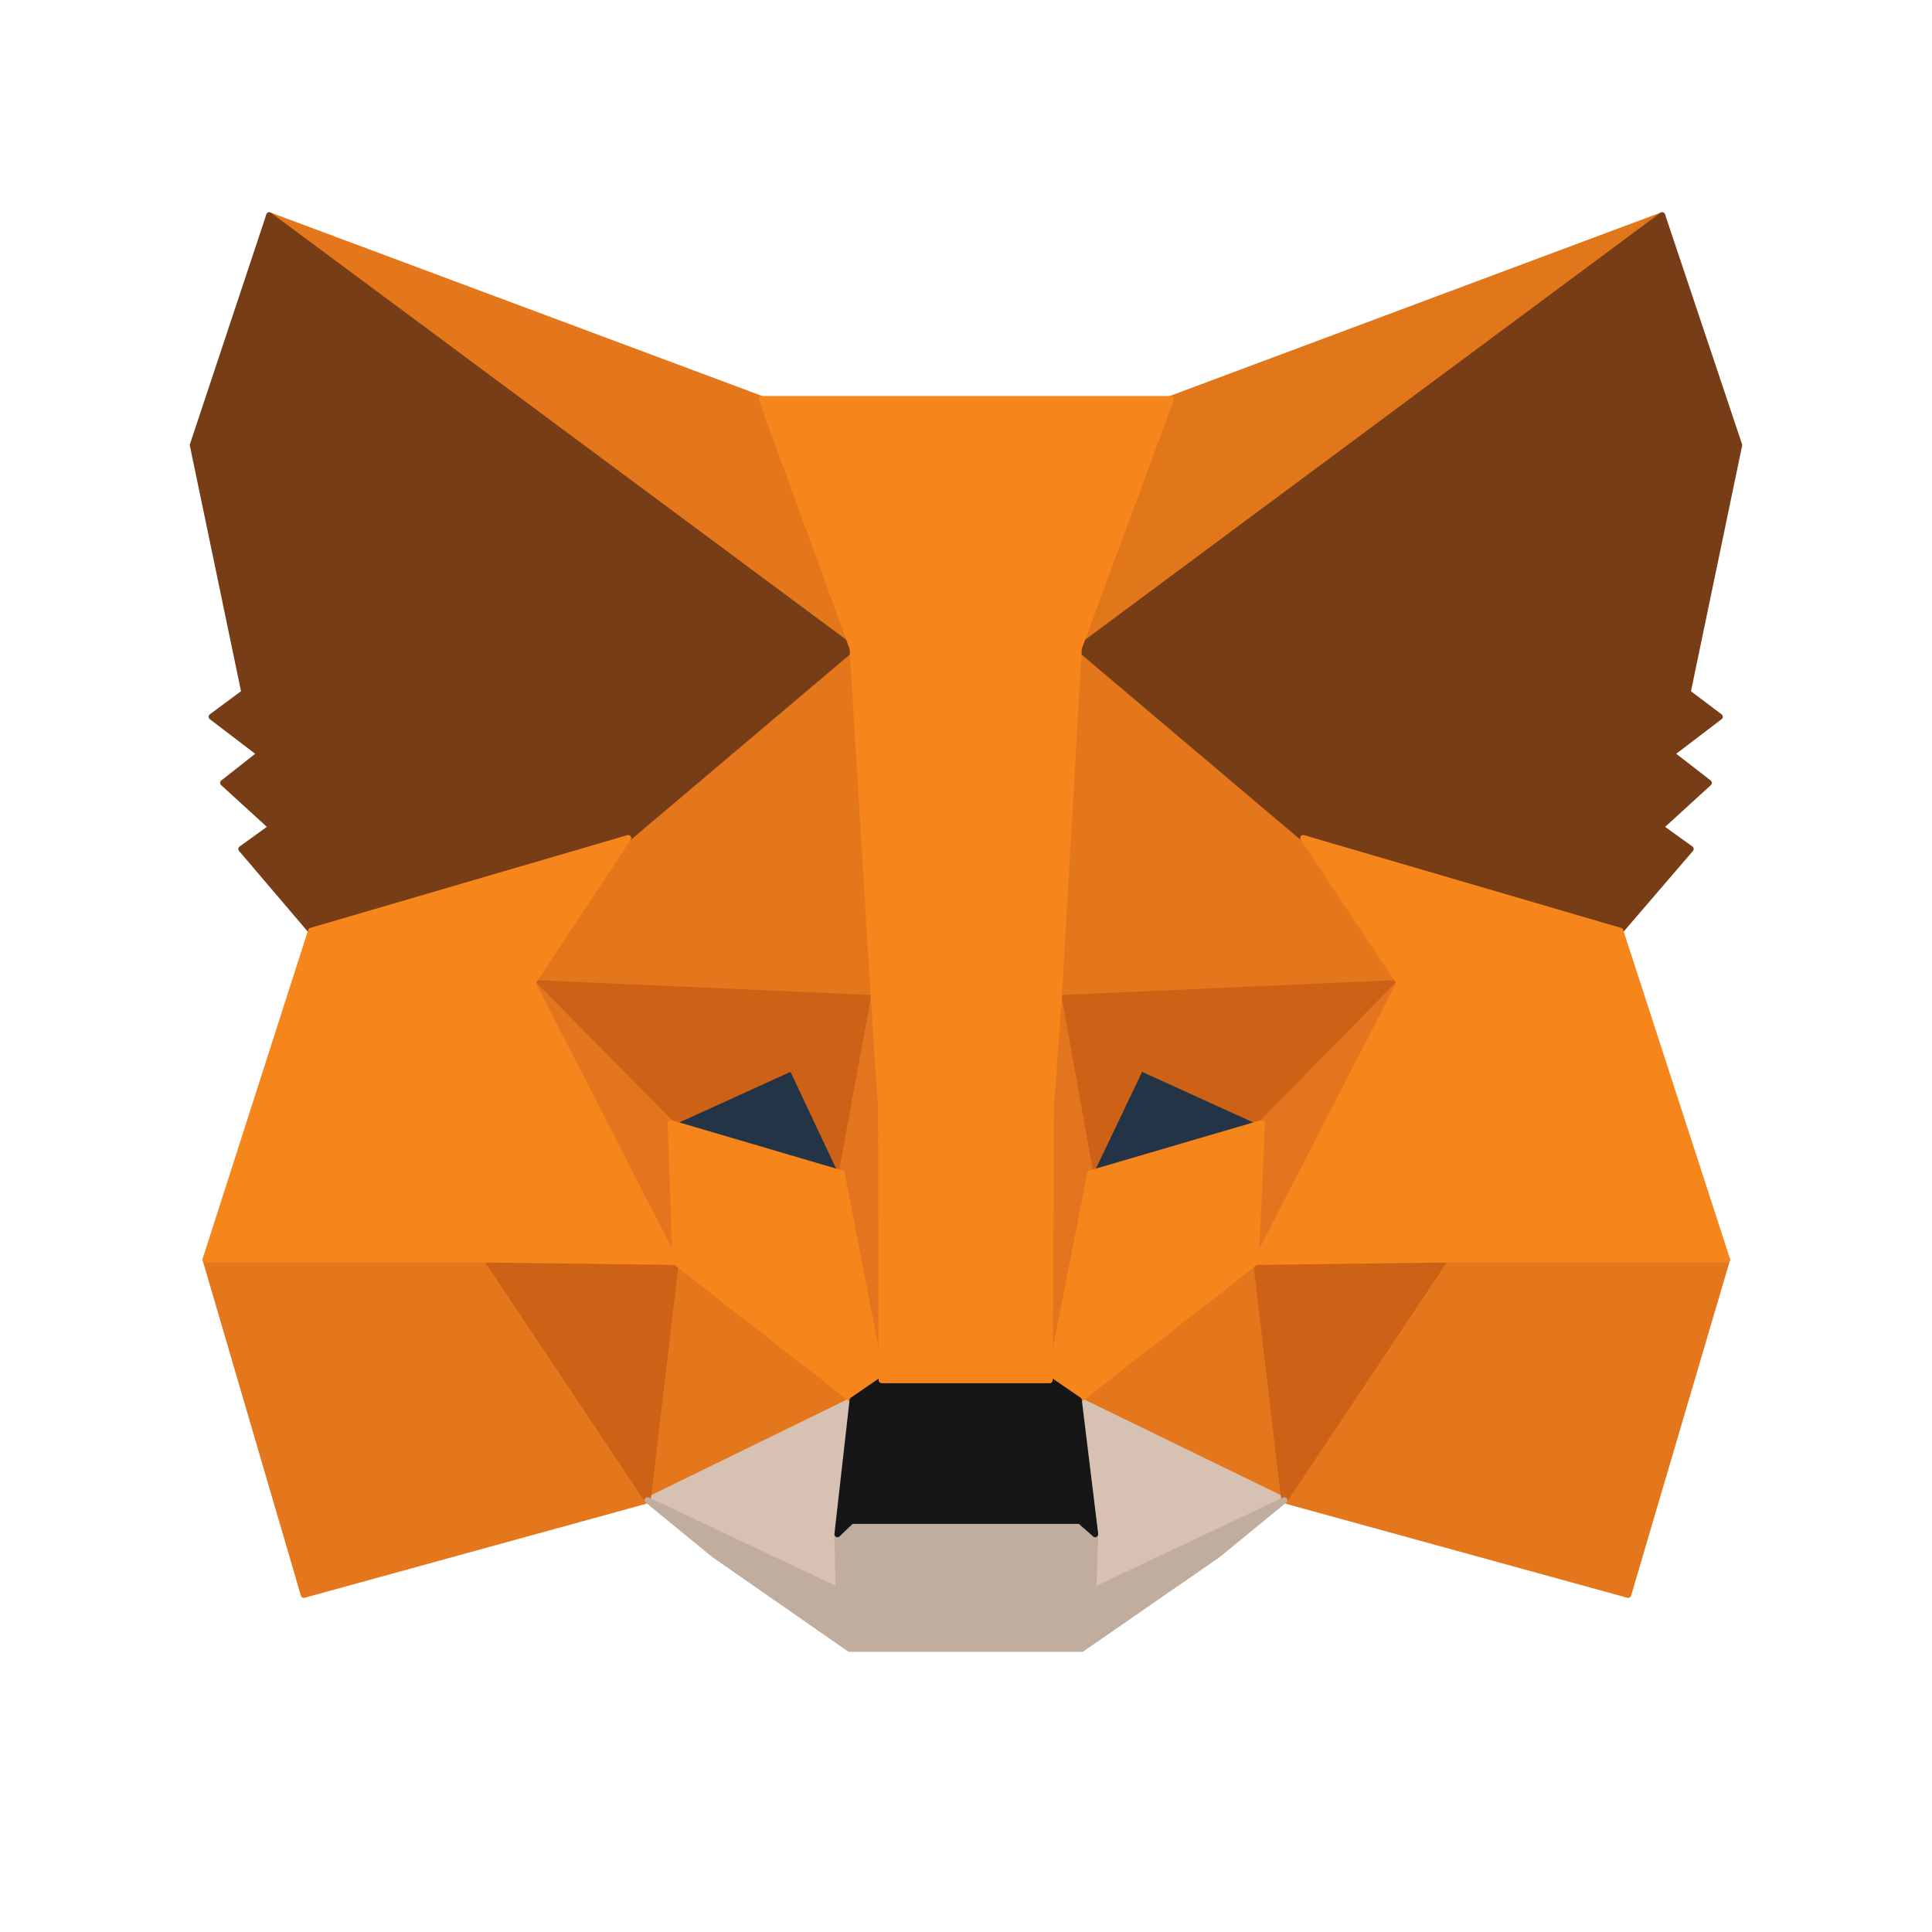
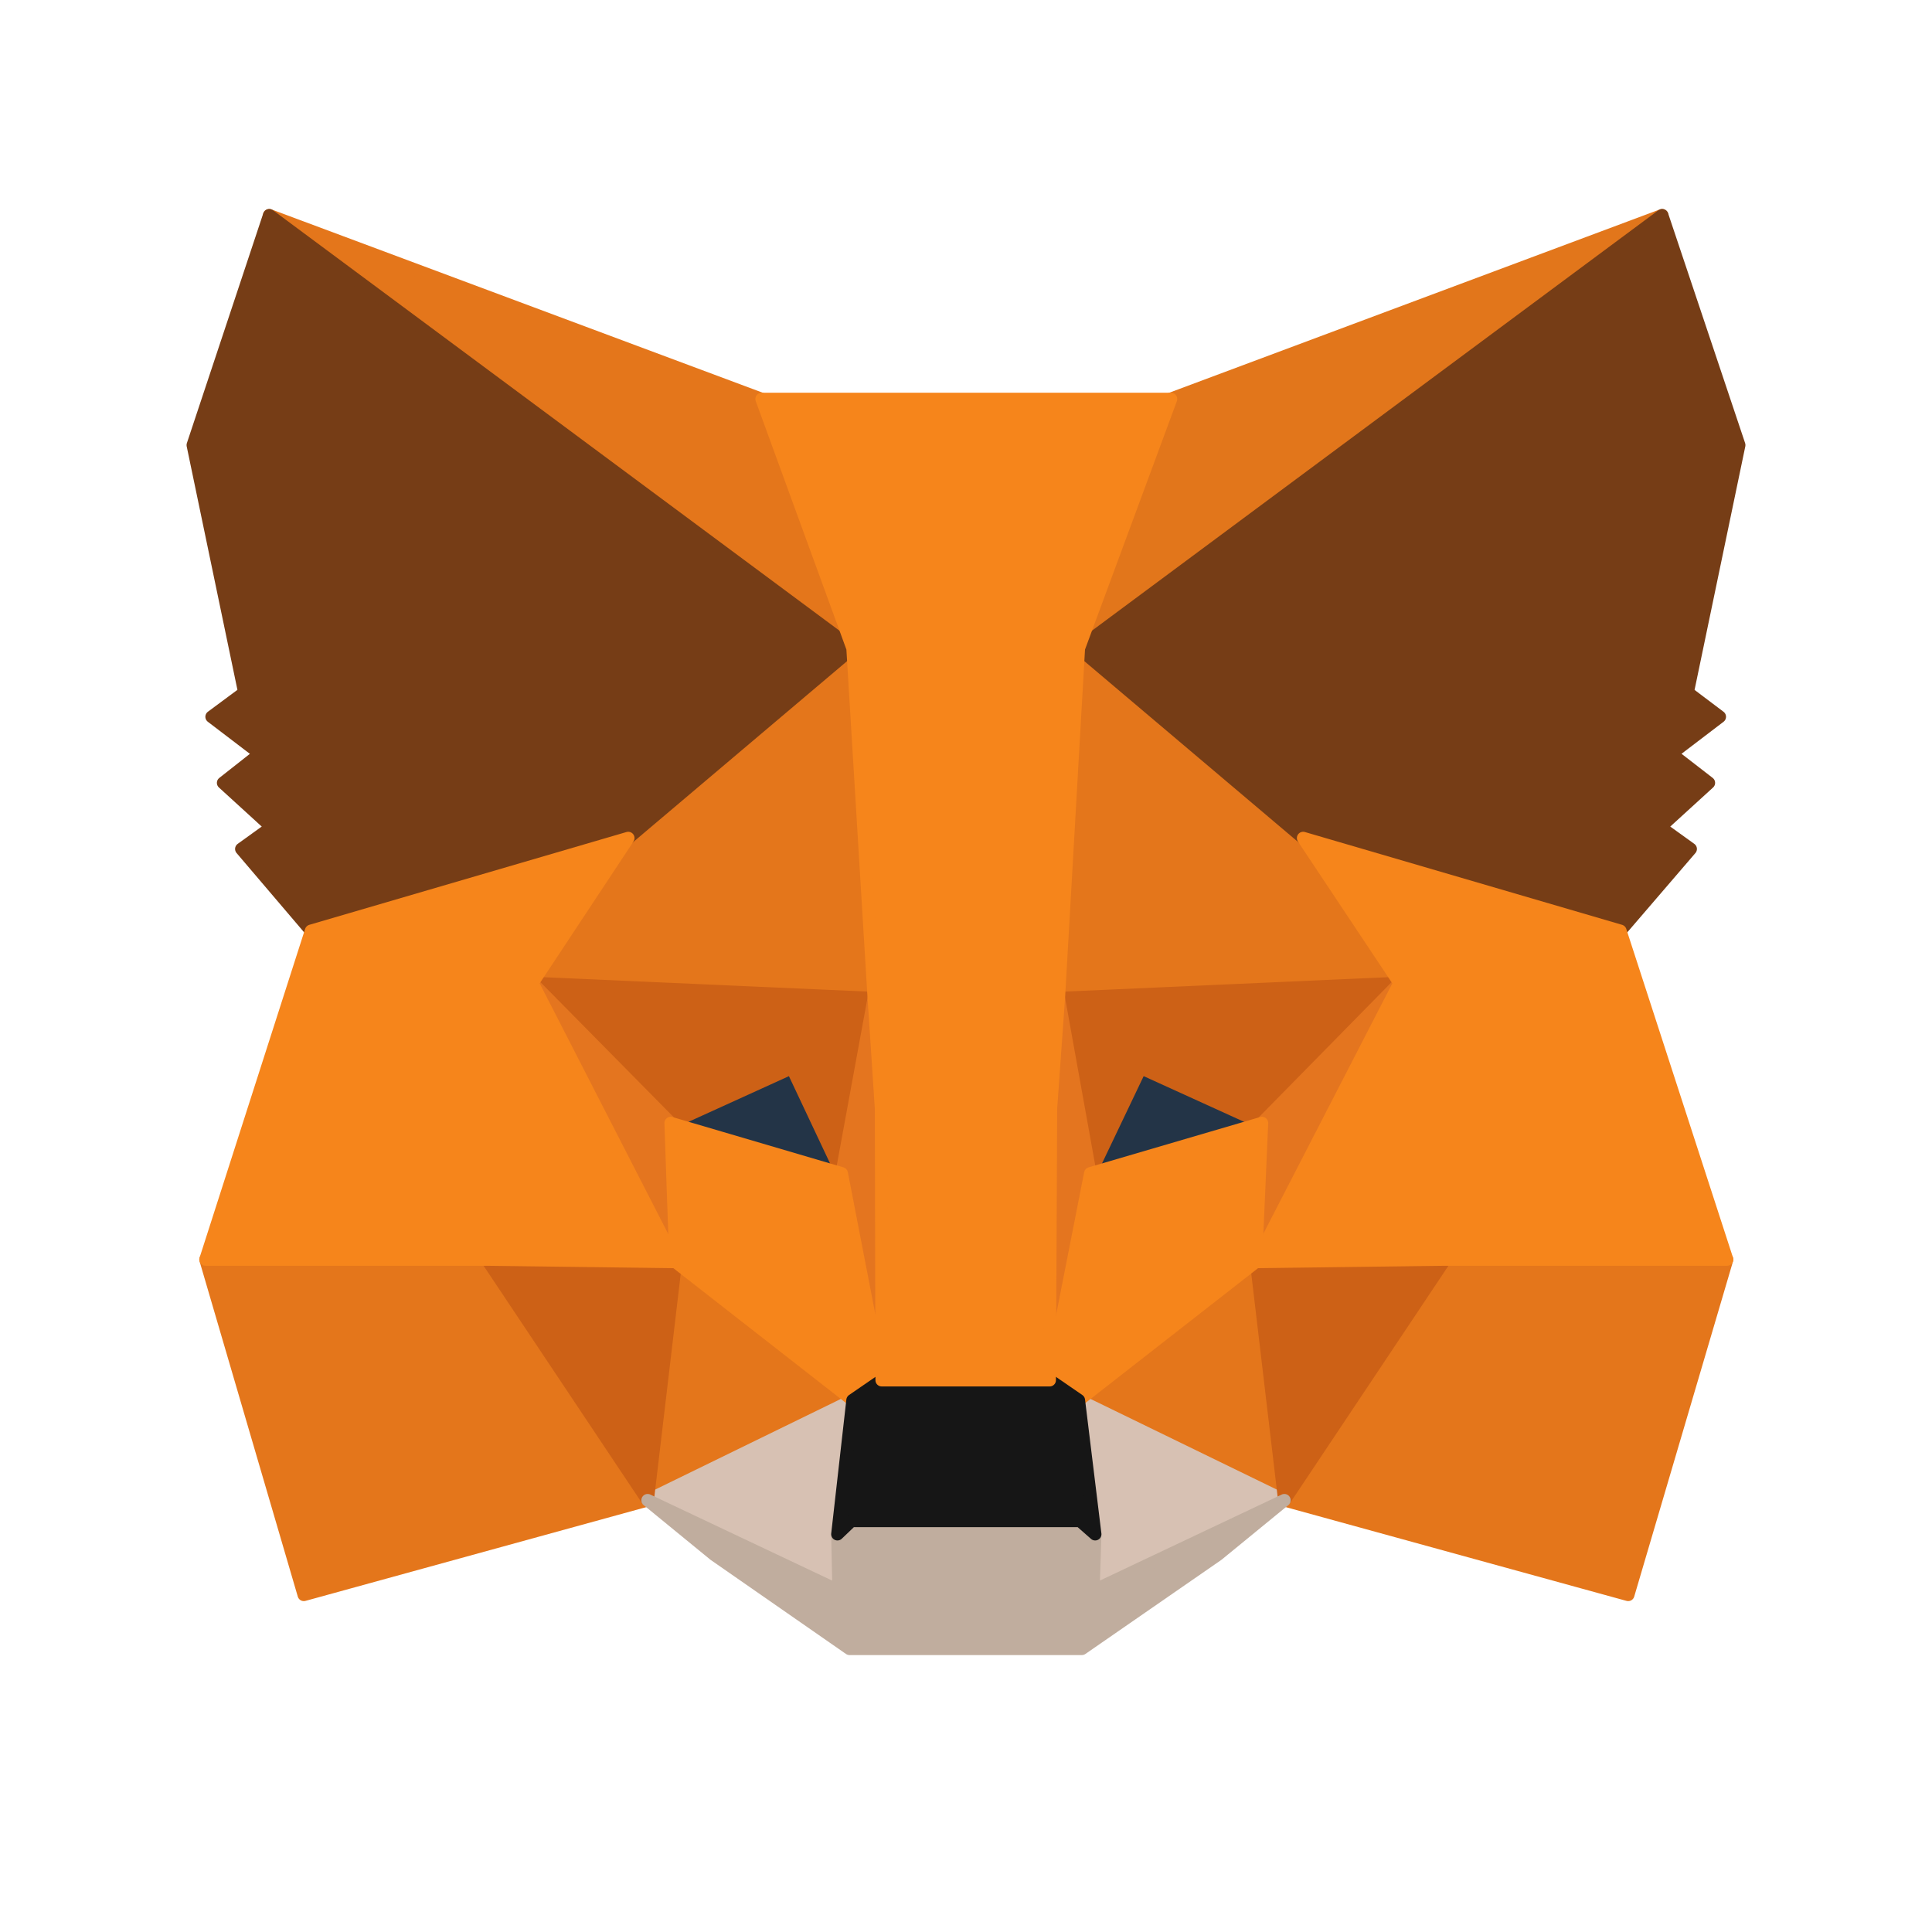
- <svg xmlns="http://www.w3.org/2000/svg" version="1.1" id="Layer_1" x="0px" y="0px" viewBox="0 0 318.6 318.6" style="enable-background:new 0 0 318.6 318.6;" xml:space="preserve">
-   <style type="text/css">
- 	.st0{fill:#E2761B;stroke:#E2761B;stroke-linecap:round;stroke-linejoin:round;}
- 	.st1{fill:#E4761B;stroke:#E4761B;stroke-linecap:round;stroke-linejoin:round;}
- 	.st2{fill:#D7C1B3;stroke:#D7C1B3;stroke-linecap:round;stroke-linejoin:round;}
- 	.st3{fill:#233447;stroke:#233447;stroke-linecap:round;stroke-linejoin:round;}
- 	.st4{fill:#CD6116;stroke:#CD6116;stroke-linecap:round;stroke-linejoin:round;}
- 	.st5{fill:#E4751F;stroke:#E4751F;stroke-linecap:round;stroke-linejoin:round;}
- 	.st6{fill:#F6851B;stroke:#F6851B;stroke-linecap:round;stroke-linejoin:round;}
- 	.st7{fill:#C0AD9E;stroke:#C0AD9E;stroke-linecap:round;stroke-linejoin:round;}
- 	.st8{fill:#161616;stroke:#161616;stroke-linecap:round;stroke-linejoin:round;}
- 	.st9{fill:#763D16;stroke:#763D16;stroke-linecap:round;stroke-linejoin:round;}
- </style>
-   <polygon class="st0" points="274.1,35.5 174.6,109.4 193,65.8 " />
-   <g>
-     <polygon class="st1" points="44.4,35.5 143.1,110.1 125.6,65.8  " />
-     <polygon class="st1" points="238.3,206.8 211.8,247.4 268.5,263 284.8,207.7  " />
-     <polygon class="st1" points="33.9,207.7 50.1,263 106.8,247.4 80.3,206.8  " />
-     <polygon class="st1" points="103.6,138.2 87.8,162.1 144.1,164.6 142.1,104.1  " />
-     <polygon class="st1" points="214.9,138.2 175.9,103.4 174.6,164.6 230.8,162.1  " />
-     <polygon class="st1" points="106.8,247.4 140.6,230.9 111.4,208.1  " />
-     <polygon class="st1" points="177.9,230.9 211.8,247.4 207.1,208.1  " />
+ <svg xmlns="http://www.w3.org/2000/svg" width="154" height="154" viewBox="0 0 154 154" fill="none">
+   <g id="metamask-fox 1">
+     <path id="Vector" d="M132.49 17.159L84.395 52.88L93.289 31.805L132.49 17.159Z" fill="#E2761B" stroke="#E2761B" stroke-linecap="round" stroke-linejoin="round" />
+     <g id="Group">
+       <path id="Vector_2" d="M21.461 17.159L69.169 53.218L60.711 31.805L21.461 17.159Z" fill="#E4761B" stroke="#E4761B" stroke-linecap="round" stroke-linejoin="round" />
+       <path id="Vector_3" d="M115.186 99.96L102.377 119.584L129.783 127.125L137.662 100.395L115.186 99.96Z" fill="#E4761B" stroke="#E4761B" stroke-linecap="round" stroke-linejoin="round" />
+       <path id="Vector_4" d="M16.386 100.395L24.217 127.125L51.623 119.584L38.814 99.96L16.386 100.395Z" fill="#E4761B" stroke="#E4761B" stroke-linecap="round" stroke-linejoin="round" />
+       <path id="Vector_5" d="M50.077 66.801L42.44 78.353L69.653 79.562L68.686 50.318L50.077 66.801Z" fill="#E4761B" stroke="#E4761B" stroke-linecap="round" stroke-linejoin="round" />
+       <path id="Vector_6" d="M103.875 66.801L85.024 49.98L84.395 79.562L111.561 78.353L103.875 66.801Z" fill="#E4761B" stroke="#E4761B" stroke-linecap="round" stroke-linejoin="round" />
+       <path id="innerLeftCheek" d="M51.623 119.584L67.961 111.609L53.847 100.588L51.623 119.584Z" fill="#E4761B" stroke="#E4761B" stroke-linecap="round" stroke-linejoin="round" />
+       <path id="innerRightCheek" d="M85.991 111.609L102.377 119.584L100.105 100.588L85.991 111.609Z" fill="#E4761B" stroke="#E4761B" stroke-linecap="round" stroke-linejoin="round" />
+     </g>
+     <g id="Group_2">
+       <path id="rightChin" d="M102.377 119.584L85.991 111.609L87.296 122.291L87.151 126.787L102.377 119.584Z" fill="#D7C1B3" stroke="#D7C1B3" stroke-linecap="round" stroke-linejoin="round" />
+       <path id="leftChin" d="M51.623 119.584L66.849 126.787L66.753 122.291L67.961 111.609L51.623 119.584Z" fill="#D7C1B3" stroke="#D7C1B3" stroke-linecap="round" stroke-linejoin="round" />
+     </g>
+     <path id="Vector_7" d="M67.091 93.531L53.46 89.519L63.079 85.121L67.091 93.531Z" fill="#233447" stroke="#233447" stroke-linecap="round" stroke-linejoin="round" />
+     <path id="Vector_8" d="M86.861 93.531L90.873 85.121L100.54 89.519L86.861 93.531Z" fill="#233447" stroke="#233447" stroke-linecap="round" stroke-linejoin="round" />
+     <g id="Group_3">
+       <path id="outerLeftCheek" d="M51.623 119.584L53.944 99.96L38.814 100.395L51.623 119.584Z" fill="#CD6116" stroke="#CD6116" stroke-linecap="round" stroke-linejoin="round" />
+       <path id="outerRightCheek" d="M100.057 99.96L102.377 119.584L115.186 100.395L100.057 99.96Z" fill="#CD6116" stroke="#CD6116" stroke-linecap="round" stroke-linejoin="round" />
+       <path id="Vector_9" d="M111.561 78.353L84.395 79.562L86.909 93.531L90.921 85.121L100.588 89.519L111.561 78.353Z" fill="#CD6116" stroke="#CD6116" stroke-linecap="round" stroke-linejoin="round" />
+       <path id="Vector_10" d="M53.46 89.519L63.127 85.121L67.091 93.531L69.653 79.562L42.44 78.353L53.46 89.519Z" fill="#CD6116" stroke="#CD6116" stroke-linecap="round" stroke-linejoin="round" />
+     </g>
+     <g id="Group_4">
+       <path id="leftZygomatic" d="M42.439 78.353L53.847 100.588L53.46 89.519L42.439 78.353Z" fill="#E4751F" stroke="#E4751F" stroke-linecap="round" stroke-linejoin="round" />
+       <path id="rightZygomatic" d="M100.588 89.519L100.105 100.588L111.561 78.353L100.588 89.519Z" fill="#E4751F" stroke="#E4751F" stroke-linecap="round" stroke-linejoin="round" />
+       <path id="leftNose" d="M69.653 79.562L67.091 93.531L70.281 110.014L71.006 88.311L69.653 79.562Z" fill="#E4751F" stroke="#E4751F" stroke-linecap="round" stroke-linejoin="round" />
+       <path id="rightNose" d="M84.395 79.562L83.09 88.263L83.67 110.014L86.909 93.531L84.395 79.562Z" fill="#E4751F" stroke="#E4751F" stroke-linecap="round" stroke-linejoin="round" />
+     </g>
+     <path id="rightUpper" d="M86.909 93.531L83.67 110.014L85.991 111.609L100.105 100.588L100.588 89.519L86.909 93.531Z" fill="#F6851B" stroke="#F6851B" stroke-linecap="round" stroke-linejoin="round" />
+     <path id="leftUpper" d="M53.46 89.519L53.847 100.588L67.961 111.609L70.281 110.014L67.091 93.531L53.46 89.519Z" fill="#F6851B" stroke="#F6851B" stroke-linecap="round" stroke-linejoin="round" />
+     <path id="chin" d="M87.151 126.787L87.296 122.291L86.087 121.228H67.864L66.753 122.291L66.849 126.787L51.623 119.584L56.94 123.935L67.719 131.427H86.232L97.06 123.935L102.377 119.584L87.151 126.787Z" fill="#C0AD9E" stroke="#C0AD9E" stroke-linecap="round" stroke-linejoin="round" />
+     <path id="nose" d="M85.991 111.609L83.671 110.014H70.281L67.961 111.609L66.753 122.291L67.864 121.228H86.087L87.296 122.291L85.991 111.609Z" fill="#161616" stroke="#161616" stroke-linecap="round" stroke-linejoin="round" />
+     <g id="Group_5">
+       <path id="Vector_11" d="M134.52 55.2L138.629 35.479L132.49 17.159L85.991 51.672L103.875 66.801L129.155 74.197L134.762 67.671L132.345 65.931L136.212 62.402L133.215 60.082L137.082 57.134L134.52 55.2Z" fill="#763D16" stroke="#763D16" stroke-linecap="round" stroke-linejoin="round" />
+       <path id="Vector_12" d="M15.371 35.479L19.48 55.2L16.869 57.134L20.736 60.082L17.788 62.402L21.655 65.931L19.238 67.671L24.797 74.197L50.077 66.801L67.961 51.672L21.461 17.159L15.371 35.479Z" fill="#763D16" stroke="#763D16" stroke-linecap="round" stroke-linejoin="round" />
+     </g>
+     <path id="Vector_13" d="M129.155 74.197L103.875 66.801L111.561 78.353L100.105 100.588L115.186 100.395H137.662L129.155 74.197Z" fill="#F6851B" stroke="#F6851B" stroke-linecap="round" stroke-linejoin="round" />
+     <path id="Vector_14" d="M50.077 66.801L24.797 74.197L16.386 100.395H38.814L53.847 100.588L42.439 78.353L50.077 66.801Z" fill="#F6851B" stroke="#F6851B" stroke-linecap="round" stroke-linejoin="round" />
+     <path id="noseHead" d="M84.395 79.562L85.991 51.672L93.338 31.805H60.711L67.961 51.672L69.653 79.562L70.233 88.359L70.281 110.014H83.67L83.767 88.359L84.395 79.562Z" fill="#F6851B" stroke="#F6851B" stroke-linecap="round" stroke-linejoin="round" />
  </g>
-   <g>
-     <polygon class="st2" points="211.8,247.4 177.9,230.9 180.6,253 180.3,262.3  " />
-     <polygon class="st2" points="106.8,247.4 138.3,262.3 138.1,253 140.6,230.9  " />
-   </g>
-   <polygon class="st3" points="138.8,193.5 110.6,185.2 130.5,176.1 " />
-   <polygon class="st3" points="179.7,193.5 188,176.1 208,185.2 " />
-   <g>
-     <polygon class="st4" points="106.8,247.4 111.6,206.8 80.3,207.7  " />
-     <polygon class="st4" points="207,206.8 211.8,247.4 238.3,207.7  " />
-     <polygon class="st4" points="230.8,162.1 174.6,164.6 179.8,193.5 188.1,176.1 208.1,185.2  " />
-     <polygon class="st4" points="110.6,185.2 130.6,176.1 138.8,193.5 144.1,164.6 87.8,162.1  " />
-   </g>
-   <g>
-     <polygon class="st5" points="87.8,162.1 111.4,208.1 110.6,185.2  " />
-     <polygon class="st5" points="208.1,185.2 207.1,208.1 230.8,162.1  " />
-     <polygon class="st5" points="144.1,164.6 138.8,193.5 145.4,227.6 146.9,182.7  " />
-     <polygon class="st5" points="174.6,164.6 171.9,182.6 173.1,227.6 179.8,193.5  " />
-   </g>
-   <polygon class="st6" points="179.8,193.5 173.1,227.6 177.9,230.9 207.1,208.1 208.1,185.2 " />
-   <polygon class="st6" points="110.6,185.2 111.4,208.1 140.6,230.9 145.4,227.6 138.8,193.5 " />
-   <polygon class="st7" points="180.3,262.3 180.6,253 178.1,250.8 140.4,250.8 138.1,253 138.3,262.3 106.8,247.4 117.8,256.4   140.1,271.9 178.4,271.9 200.8,256.4 211.8,247.4 " />
-   <polygon class="st8" points="177.9,230.9 173.1,227.6 145.4,227.6 140.6,230.9 138.1,253 140.4,250.8 178.1,250.8 180.6,253 " />
-   <g>
-     <polygon class="st9" points="278.3,114.2 286.8,73.4 274.1,35.5 177.9,106.9 214.9,138.2 267.2,153.5 278.8,140 273.8,136.4    281.8,129.1 275.6,124.3 283.6,118.2  " />
-     <polygon class="st9" points="31.8,73.4 40.3,114.2 34.9,118.2 42.9,124.3 36.8,129.1 44.8,136.4 39.8,140 51.3,153.5 103.6,138.2    140.6,106.9 44.4,35.5  " />
-   </g>
-   <polygon class="st6" points="267.2,153.5 214.9,138.2 230.8,162.1 207.1,208.1 238.3,207.7 284.8,207.7 " />
-   <polygon class="st6" points="103.6,138.2 51.3,153.5 33.9,207.7 80.3,207.7 111.4,208.1 87.8,162.1 " />
-   <polygon class="st6" points="174.6,164.6 177.9,106.9 193.1,65.8 125.6,65.8 140.6,106.9 144.1,164.6 145.3,182.8 145.4,227.6   173.1,227.6 173.3,182.8 " />
</svg>
